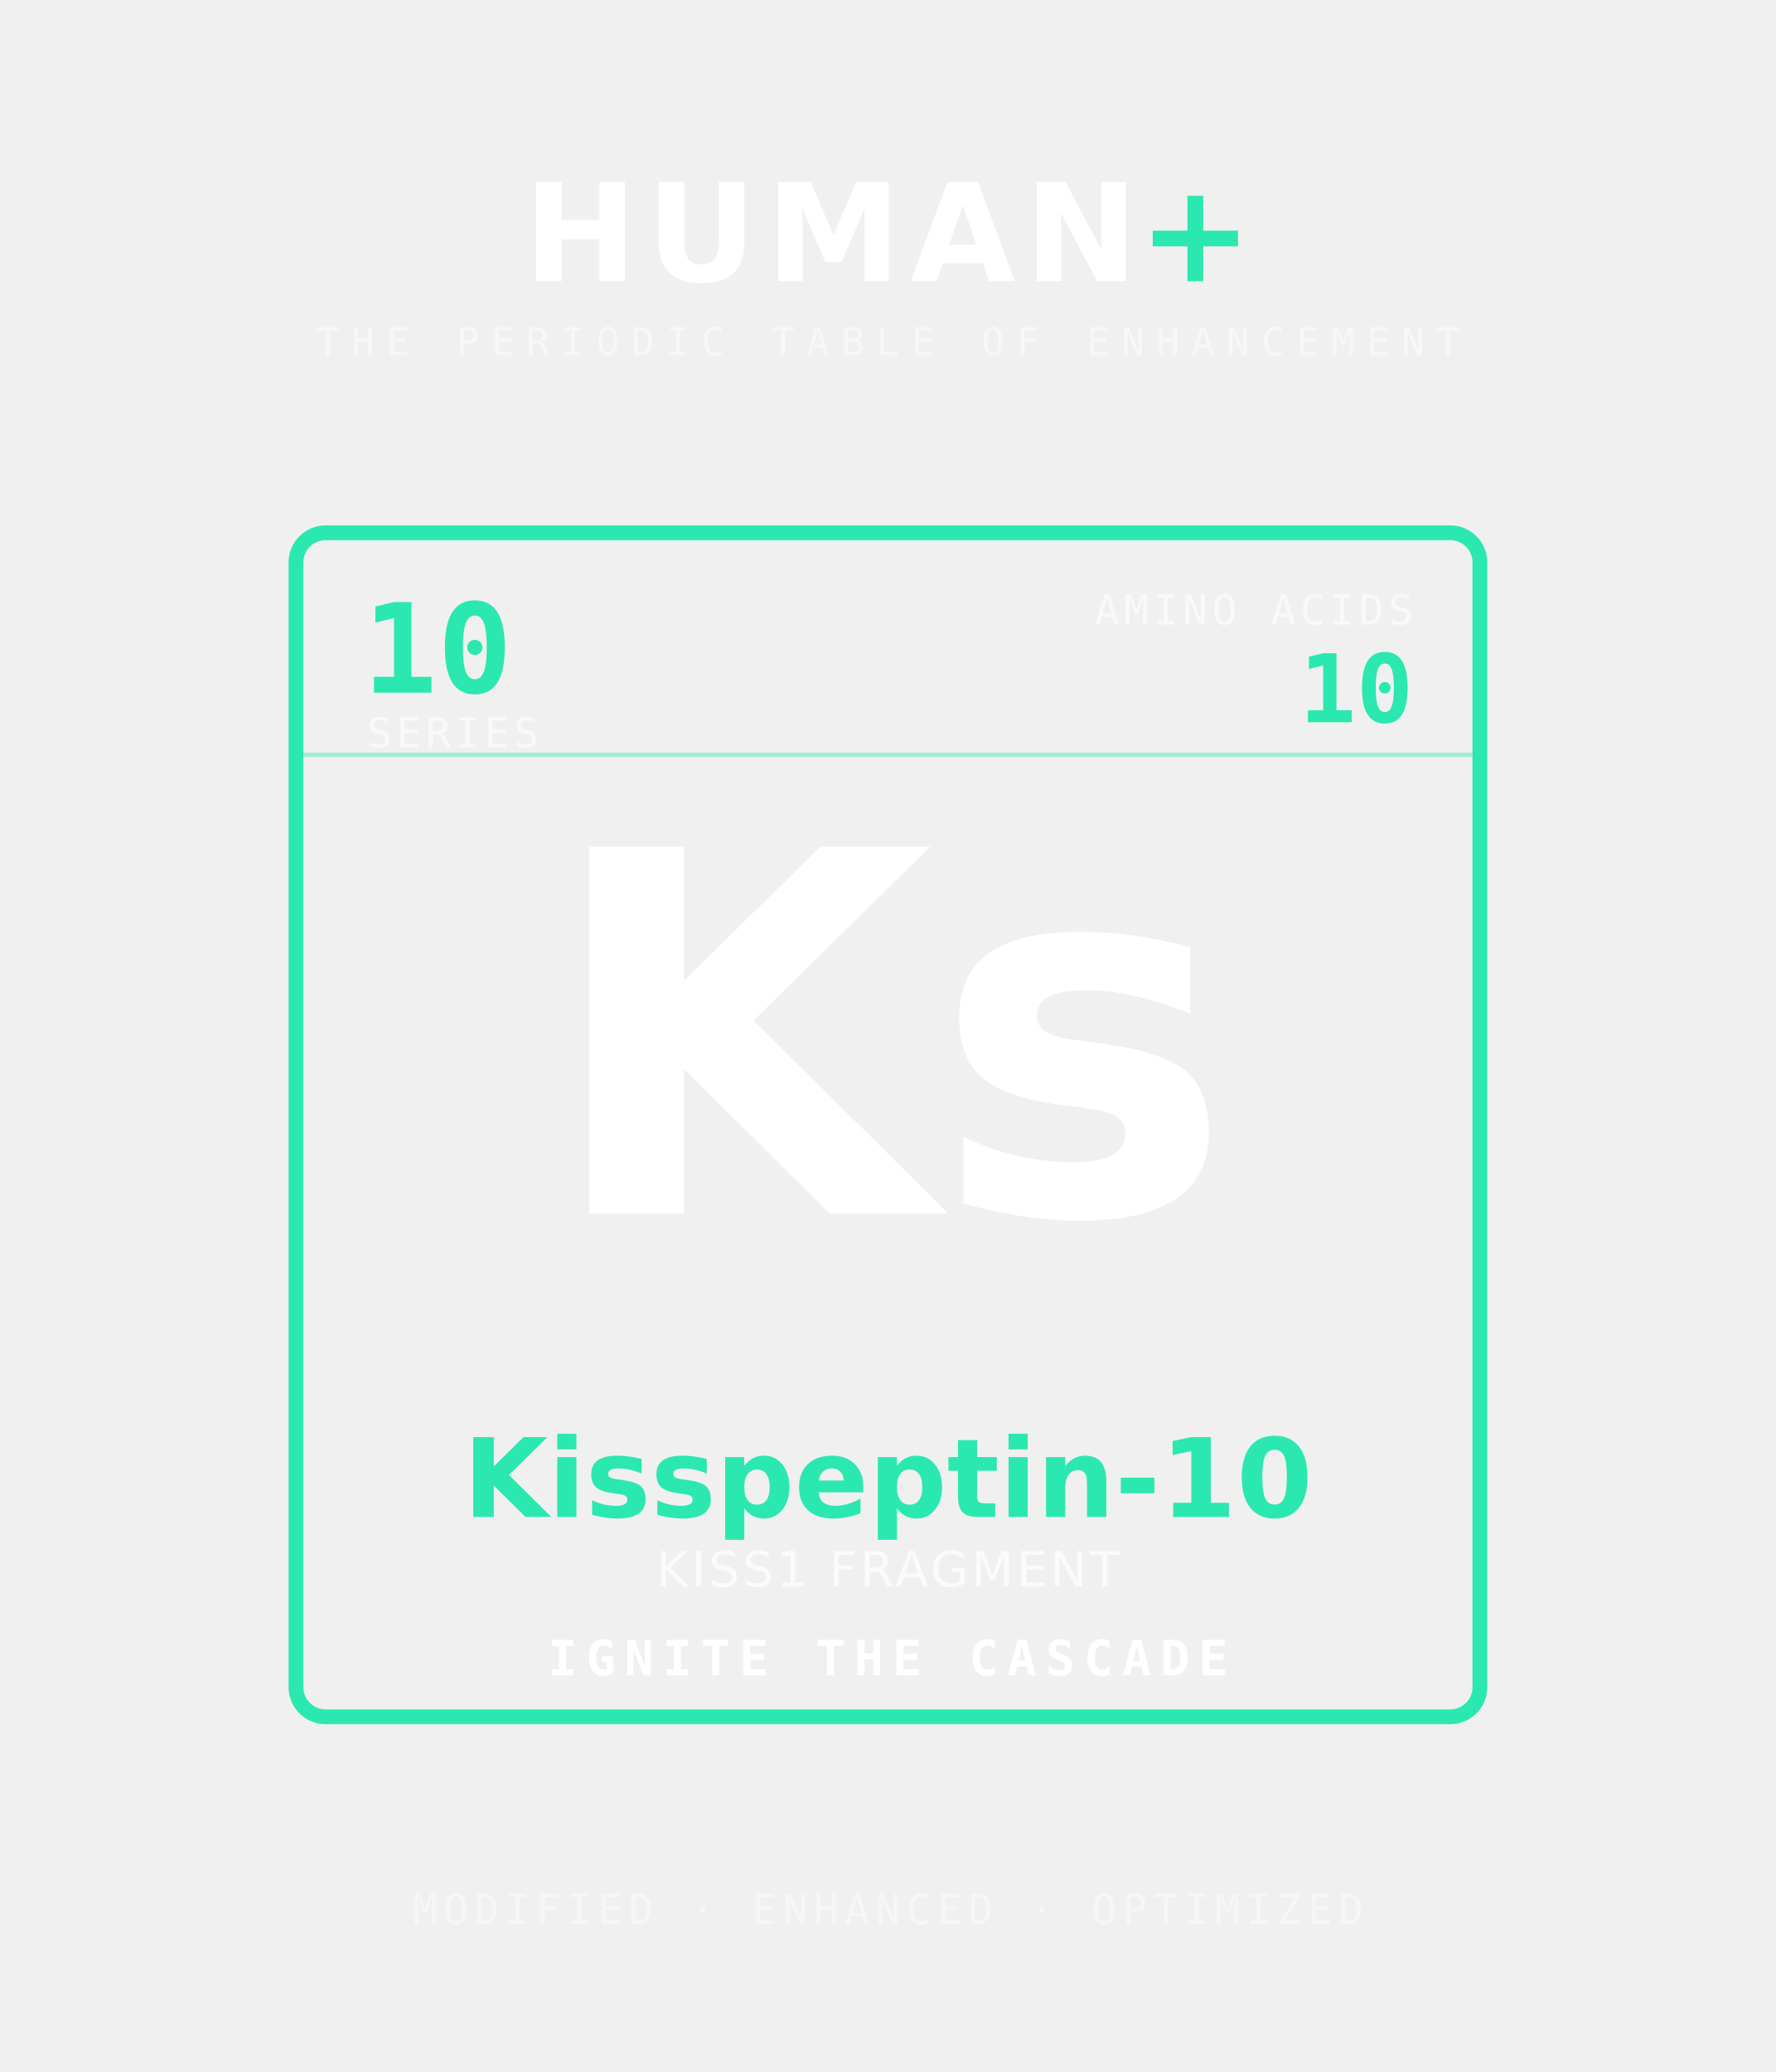
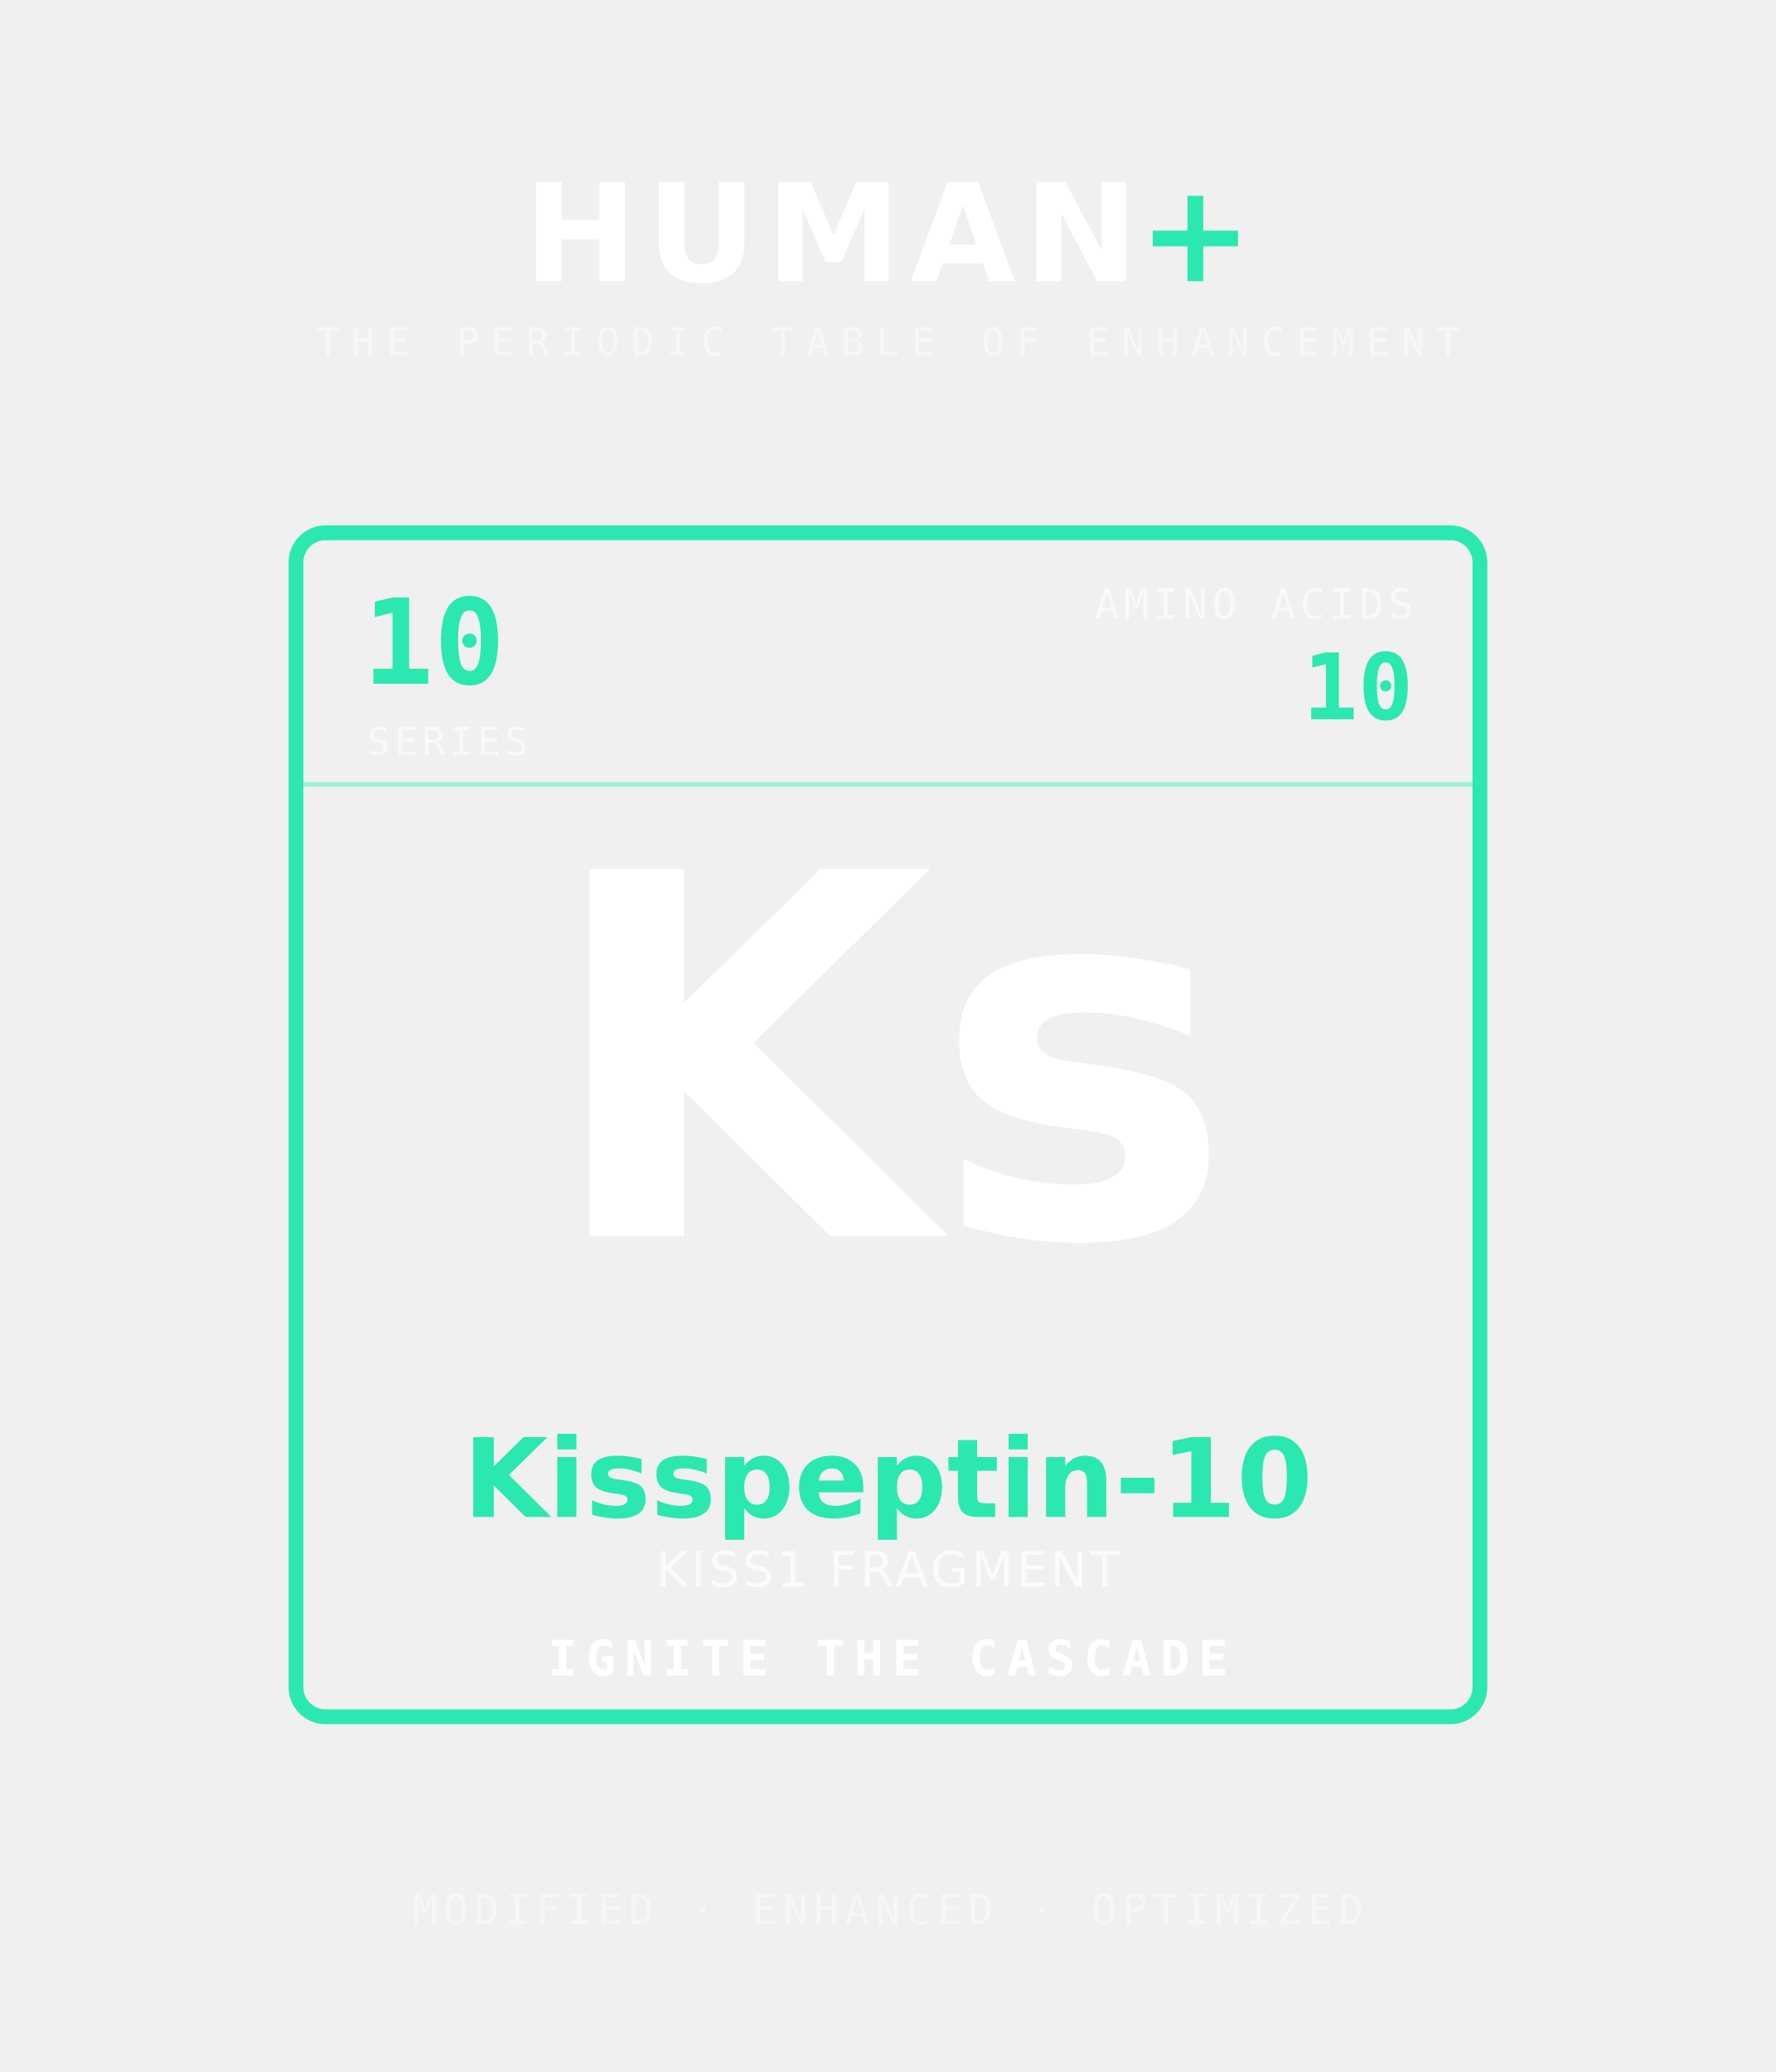
<svg xmlns="http://www.w3.org/2000/svg" viewBox="0 0 1200 1400" width="1200" height="1400">
  <text x="600" y="190" font-family="DejaVu Sans, Liberation Sans, Arial, sans-serif" font-size="92" font-weight="800" text-anchor="middle" letter-spacing="6" fill="#FFFFFF">HUMAN<tspan fill="#2BE8B0">+</tspan>
  </text>
  <text x="600" y="240" font-family="DejaVu Sans Mono, Liberation Mono, monospace" font-size="26" text-anchor="middle" letter-spacing="8" fill="#FFFFFF" fill-opacity="0.45">THE PERIODIC TABLE OF ENHANCEMENT</text>
  <rect x="200" y="360" width="800" height="800" rx="20" fill="none" stroke="#2BE8B0" stroke-width="10" />
-   <line x1="200" y1="510" x2="1000" y2="510" stroke="#2BE8B0" stroke-width="3" stroke-opacity="0.4" />
-   <text x="245" y="468" font-family="DejaVu Sans Mono, Liberation Mono, monospace" font-size="84" font-weight="700" fill="#2BE8B0">10</text>
-   <text x="248" y="505" font-family="DejaVu Sans Mono, Liberation Mono, monospace" font-size="28" letter-spacing="3" fill="#FFFFFF" fill-opacity="0.6">SERIES</text>
-   <text x="955" y="422" font-family="DejaVu Sans Mono, Liberation Mono, monospace" font-size="28" letter-spacing="3" text-anchor="end" fill="#FFFFFF" fill-opacity="0.6">AMINO ACIDS</text>
-   <text x="955" y="488" font-family="DejaVu Sans Mono, Liberation Mono, monospace" font-size="64" font-weight="700" text-anchor="end" fill="#2BE8B0">10</text>
-   <text x="600.0" y="820" font-family="DejaVu Sans, Liberation Sans, Arial, sans-serif" font-size="340" font-weight="800" text-anchor="middle" fill="#FFFFFF">Ks</text>
+   <line x1="200" y1="530" x2="1000" y2="530" stroke="#2BE8B0" stroke-width="3" stroke-opacity="0.4" />
+   <text x="245" y="462" font-family="DejaVu Sans Mono, Liberation Mono, monospace" font-size="80" font-weight="700" fill="#2BE8B0">10</text>
+   <text x="248" y="510" font-family="DejaVu Sans Mono, Liberation Mono, monospace" font-size="26" letter-spacing="3" fill="#FFFFFF" fill-opacity="0.6">SERIES</text>
+   <text x="955" y="418" font-family="DejaVu Sans Mono, Liberation Mono, monospace" font-size="28" letter-spacing="3" text-anchor="end" fill="#FFFFFF" fill-opacity="0.6">AMINO ACIDS</text>
+   <text x="955" y="486" font-family="DejaVu Sans Mono, Liberation Mono, monospace" font-size="62" font-weight="700" text-anchor="end" fill="#2BE8B0">10</text>
+   <text x="600.0" y="835" font-family="DejaVu Sans, Liberation Sans, Arial, sans-serif" font-size="340" font-weight="800" text-anchor="middle" fill="#FFFFFF">Ks</text>
  <text x="600.0" y="1025" font-family="DejaVu Sans, Liberation Sans, Arial, sans-serif" font-size="74" font-weight="800" text-anchor="middle" fill="#2BE8B0">Kisspeptin-10</text>
  <text x="600.0" y="1072" font-family="DejaVu Sans, Liberation Sans, Arial, sans-serif" font-size="33" letter-spacing="2" text-anchor="middle" fill="#FFFFFF" fill-opacity="0.7">KISS1 FRAGMENT</text>
  <text x="600.0" y="1132" font-family="DejaVu Sans Mono, Liberation Mono, monospace" font-size="33" font-weight="700" letter-spacing="6" text-anchor="middle" fill="#FFFFFF">IGNITE THE CASCADE</text>
  <text x="600" y="1300" font-family="DejaVu Sans Mono, Liberation Mono, monospace" font-size="28" letter-spacing="4" text-anchor="middle" fill="#FFFFFF" fill-opacity="0.4">MODIFIED · ENHANCED · OPTIMIZED</text>
</svg>
